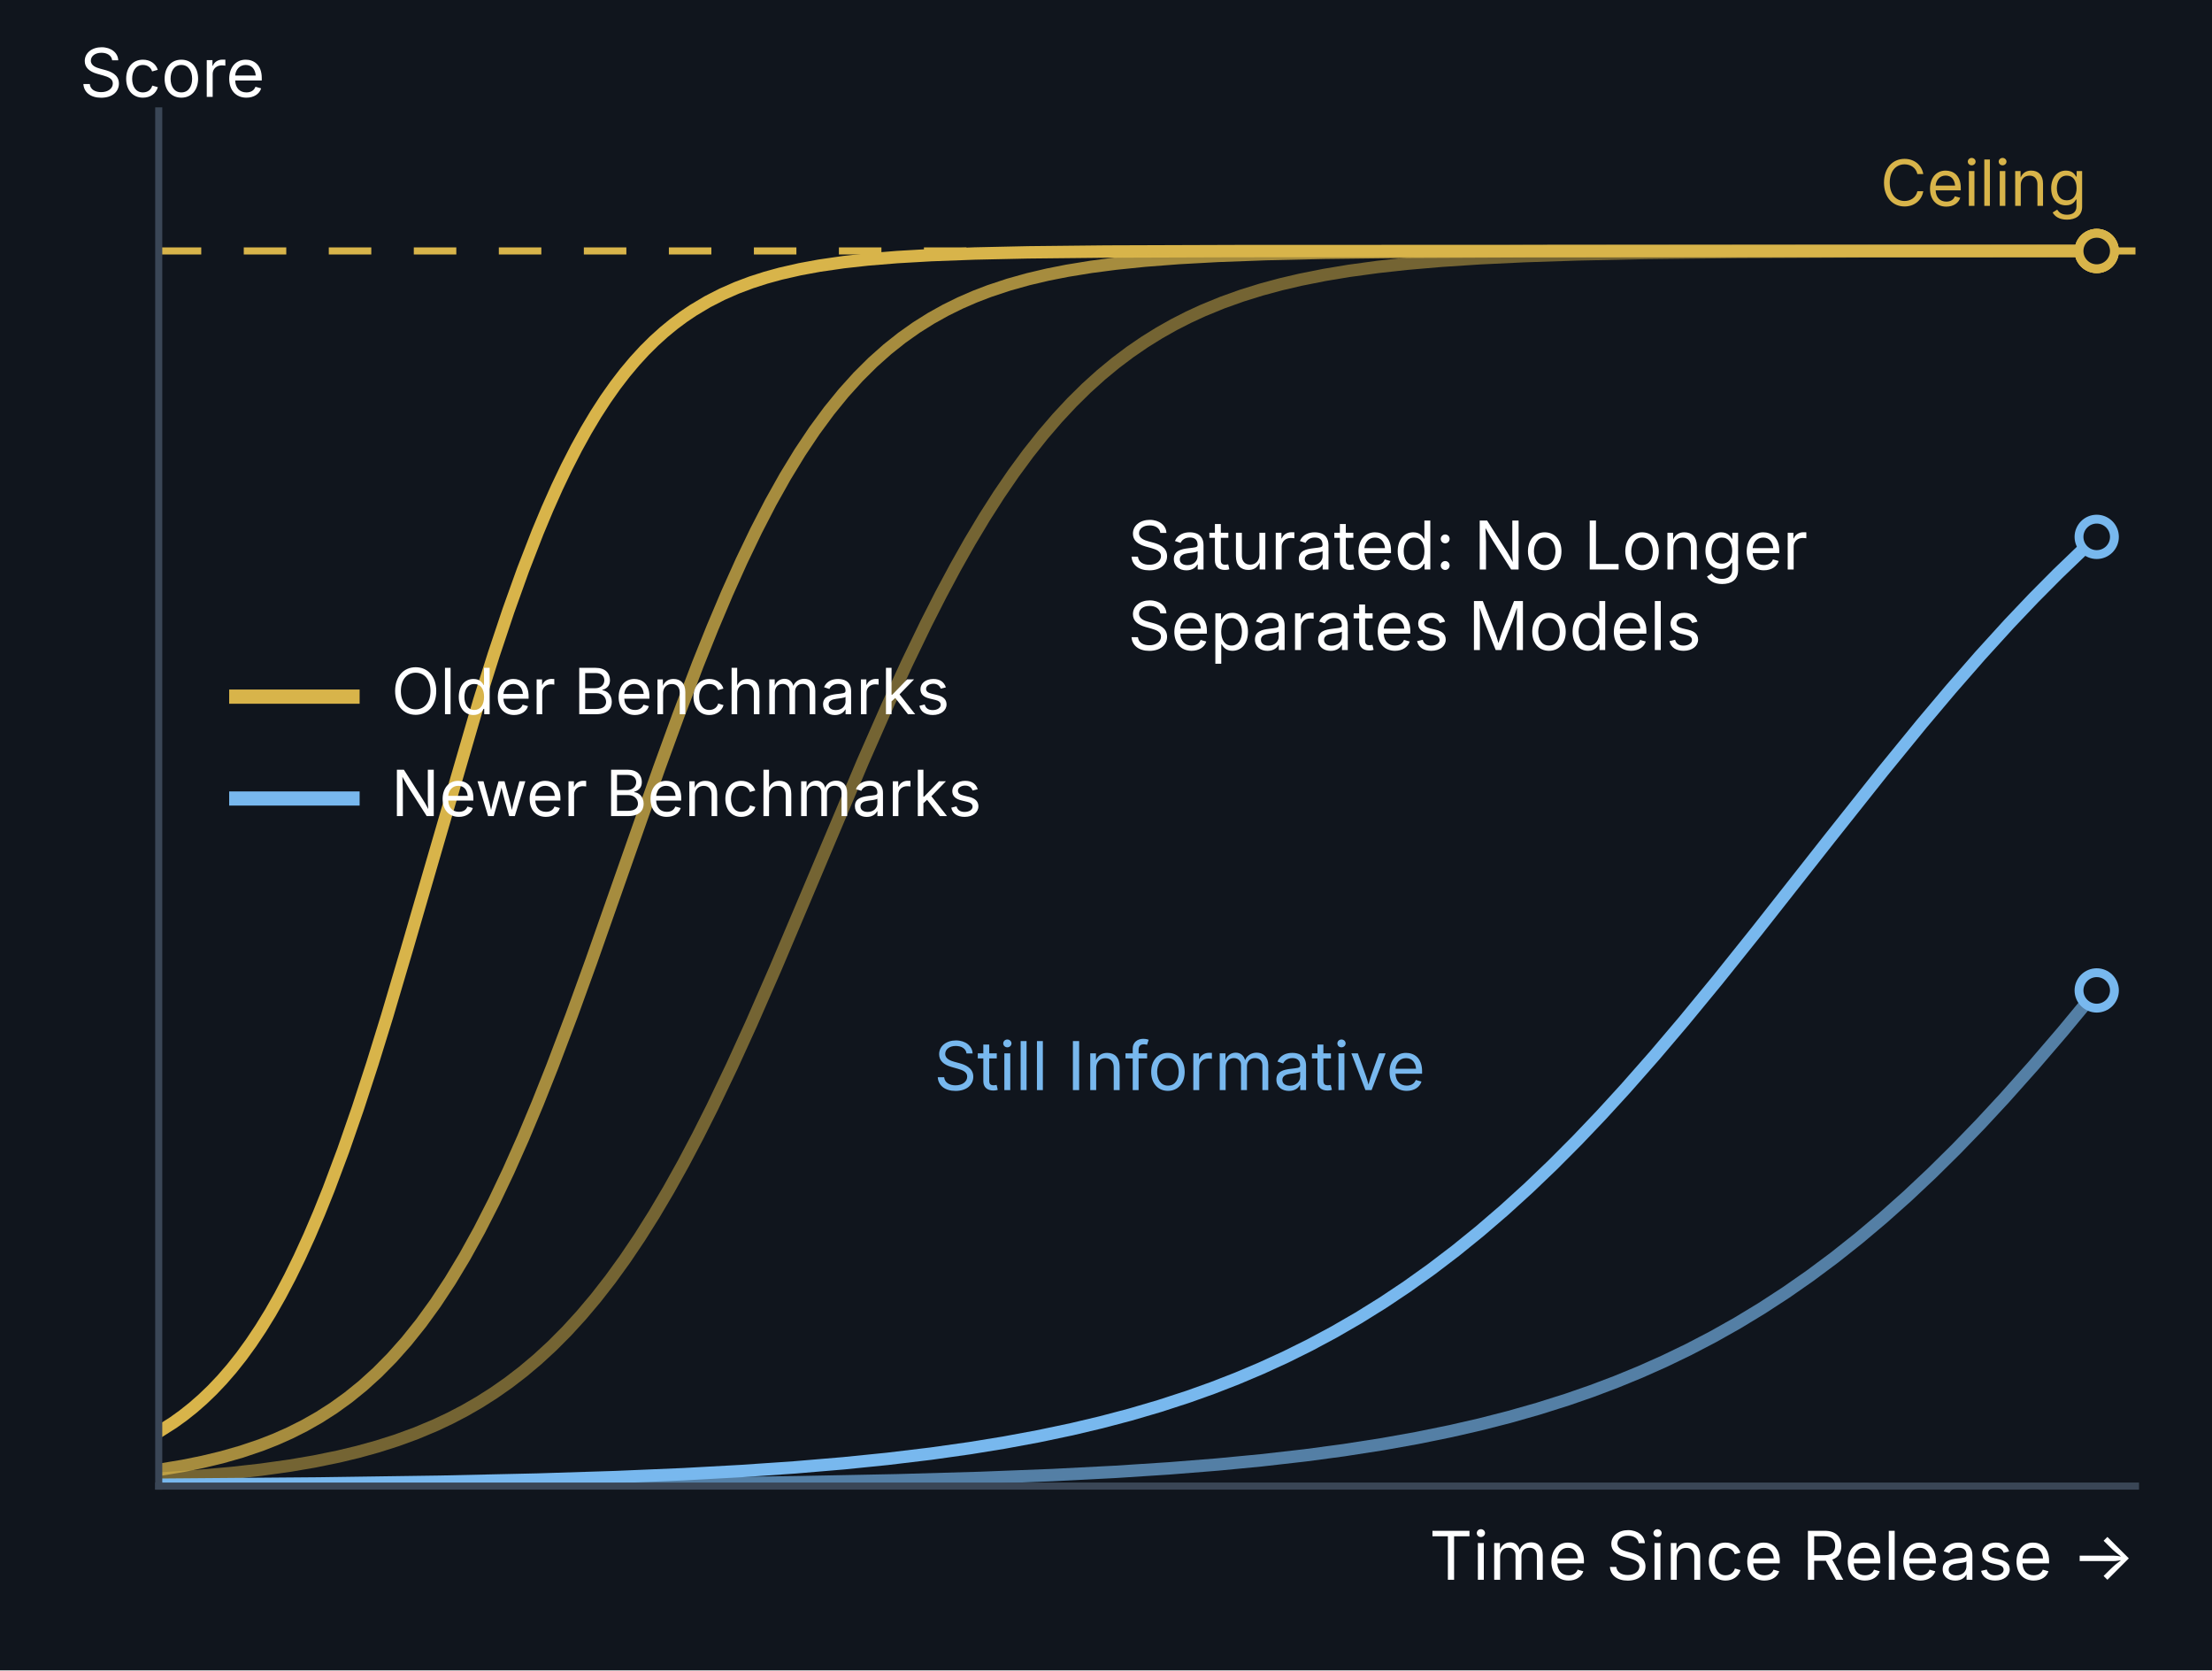
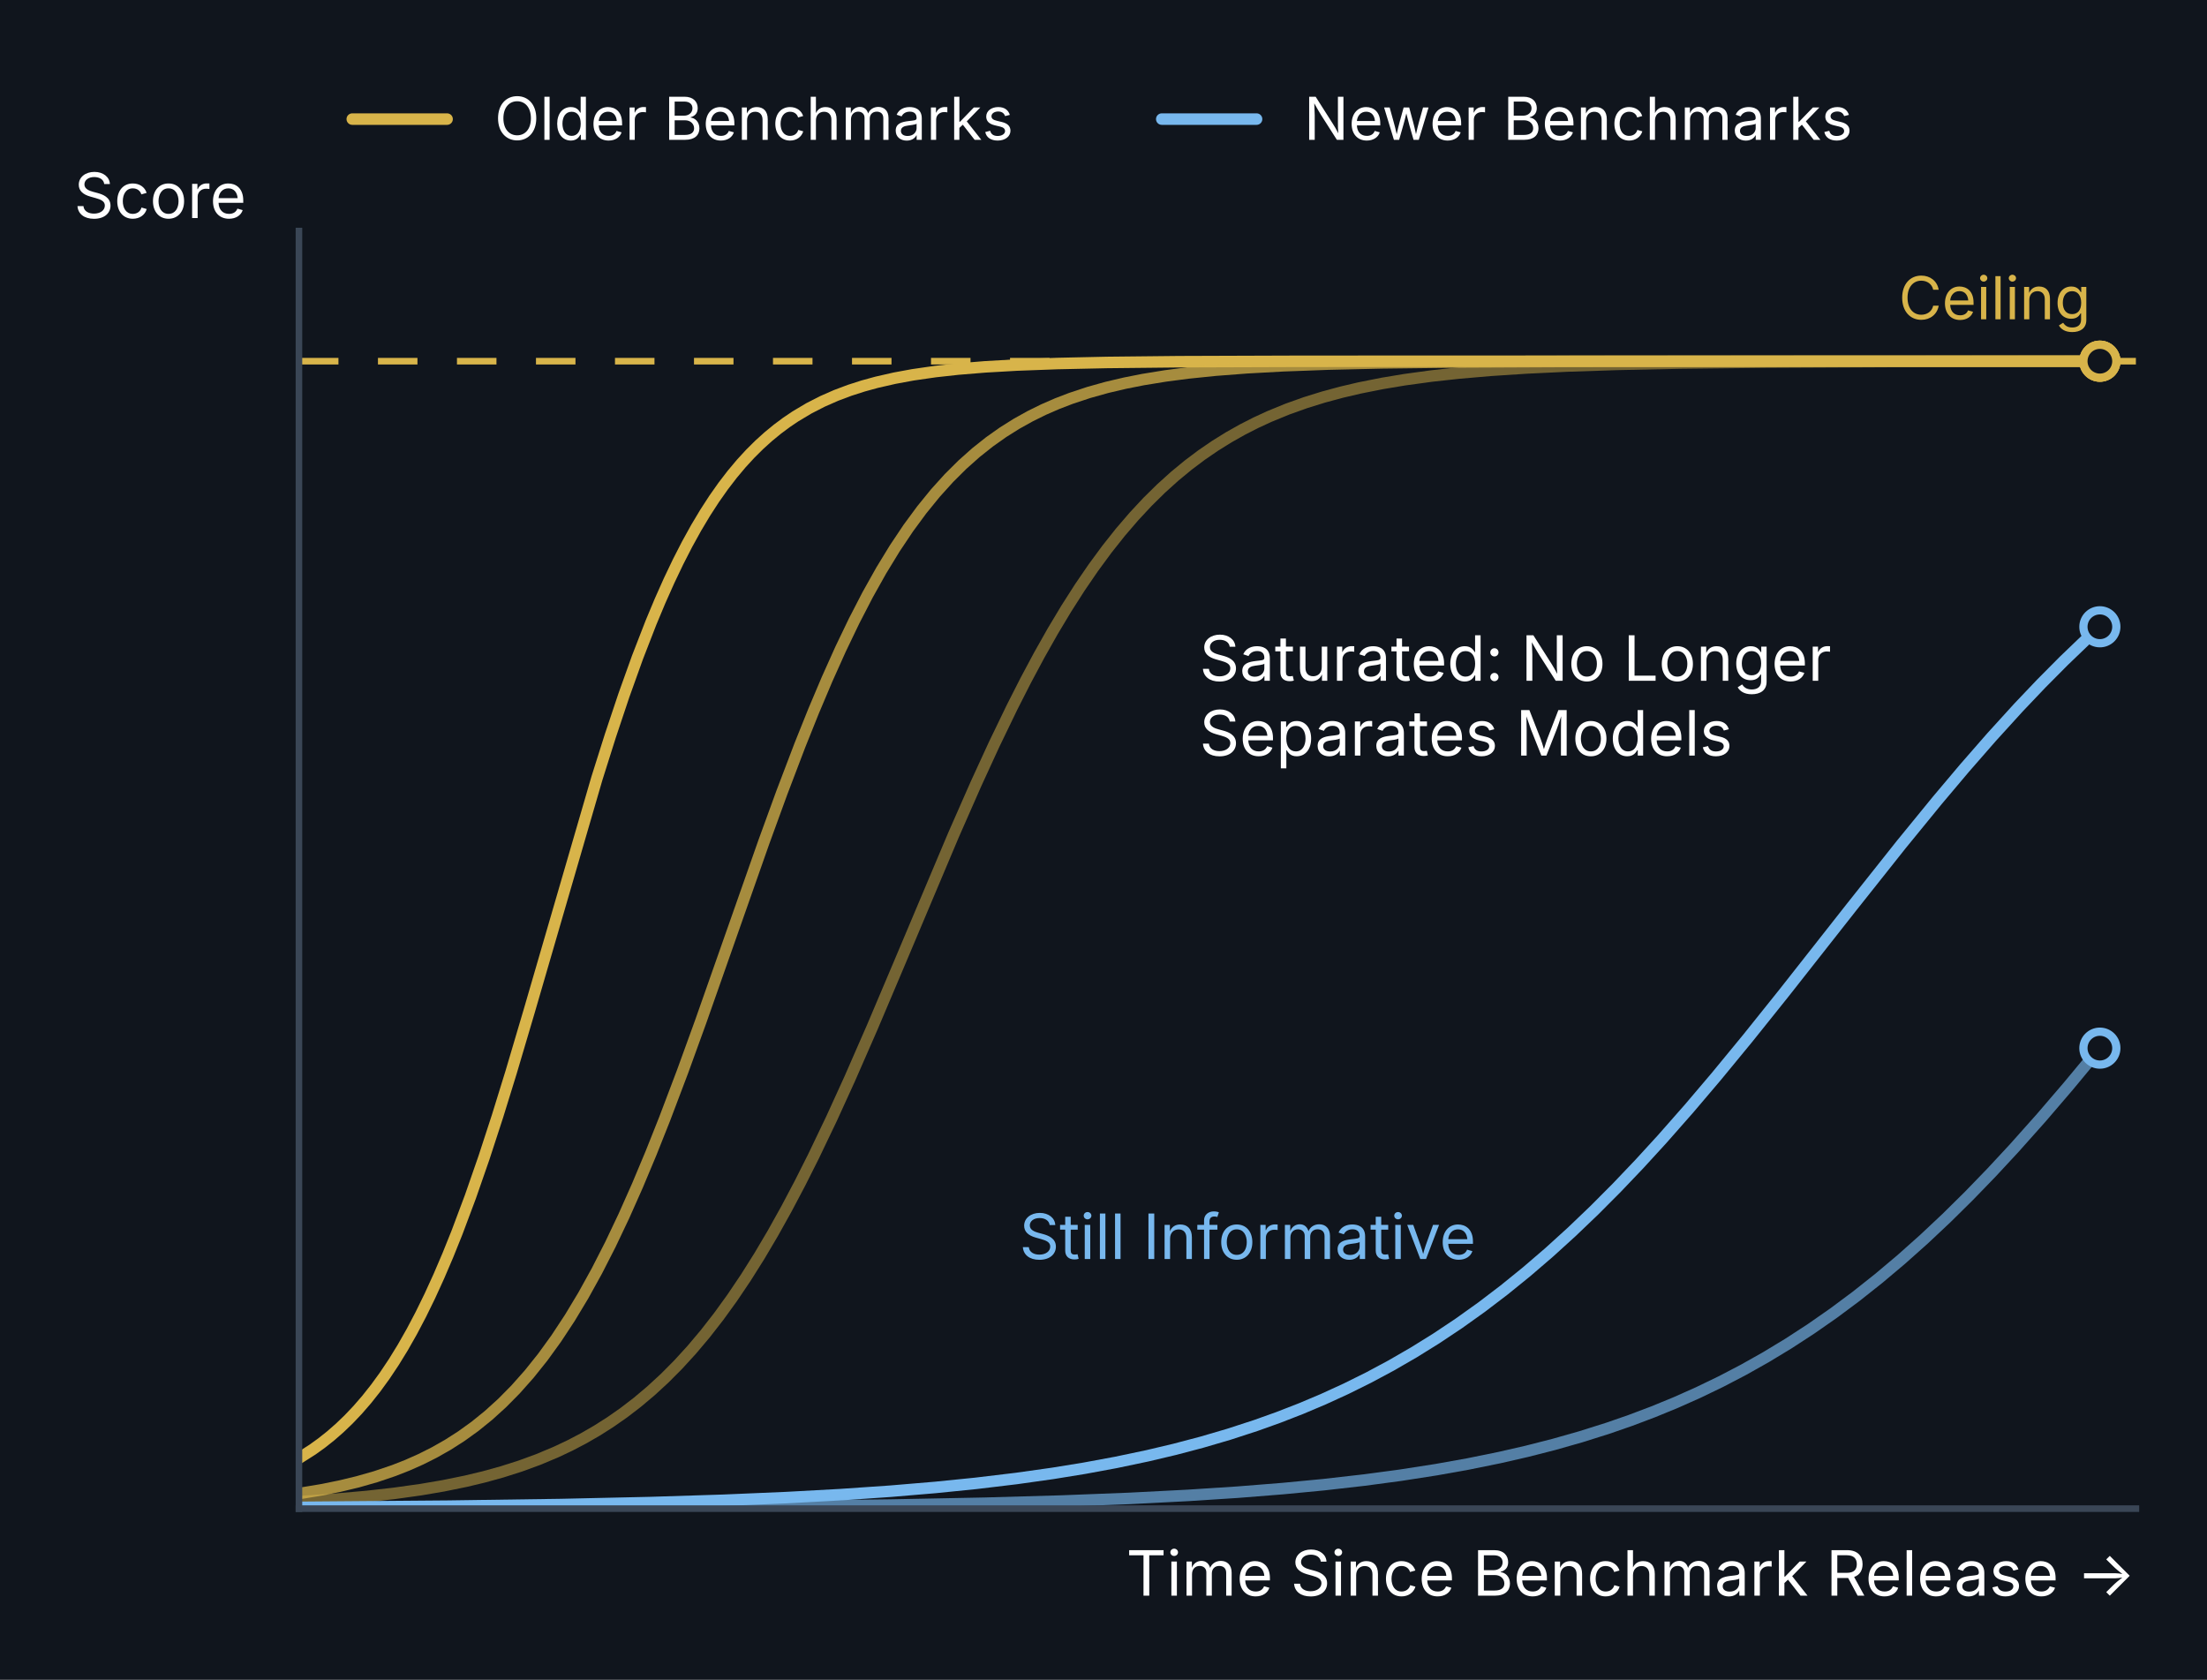
- <svg xmlns="http://www.w3.org/2000/svg" xmlns:xlink="http://www.w3.org/1999/xlink" width="624.409pt" height="471.363pt" viewBox="0 0 624.409 471.363" version="1.1">
+ <svg xmlns="http://www.w3.org/2000/svg" xmlns:xlink="http://www.w3.org/1999/xlink" width="670.409pt" height="510.251pt" viewBox="0 0 670.409 510.251" version="1.1">
  <defs>
    <style type="text/css">*{stroke-linejoin: round; stroke-linecap: butt}</style>
  </defs>
  <g id="figure_1">
    <g id="patch_1">
-       <path d="M 0 471.363 L 624.409 471.363 L 624.409 0 L 0 0 z " style="fill: #10151d" />
+       <path d="M 0 510.251 L 670.409 510.251 L 670.409 0 L 0 0 z " style="fill: #10151d" />
    </g>
    <g id="axes_1">
      <g id="patch_2">
-         <path d="M 44.809 419.374 L 602.809 419.374 L 602.809 31.294 L 44.809 31.294 z " style="fill: #10151d" />
+         <path d="M 90.809 458.262 L 648.809 458.262 L 648.809 70.182 L 90.809 70.182 z " style="fill: #10151d" />
      </g>
      <g id="matplotlib.axis_1">
        <g id="text_1">
-           <text style="font-size: 19px; font-family: 'Inter', 'DejaVu Sans', 'Bitstream Vera Sans', 'Computer Modern Sans Serif', 'Lucida Grande', 'Verdana', 'Geneva', 'Lucid', 'Arial', 'Helvetica', 'Avant Garde', sans-serif; text-anchor: end; fill: #ffffff" x="602.809" y="445.811" transform="rotate(-0 602.8089 445.8112)">Time Since Release  →</text>
+           <text style="font-size: 19px; font-family: 'Inter', 'DejaVu Sans', 'Bitstream Vera Sans', 'Computer Modern Sans Serif', 'Lucida Grande', 'Verdana', 'Geneva', 'Lucid', 'Arial', 'Helvetica', 'Avant Garde', sans-serif; text-anchor: end; fill: #ffffff" x="648.809" y="484.699" transform="rotate(-0 648.8089 484.6993)">Time Since Benchmark Release  →</text>
        </g>
      </g>
      <g id="matplotlib.axis_2">
        <g id="text_2">
-           <text style="font-size: 19px; font-family: 'Inter', 'DejaVu Sans', 'Bitstream Vera Sans', 'Computer Modern Sans Serif', 'Lucida Grande', 'Verdana', 'Geneva', 'Lucid', 'Arial', 'Helvetica', 'Avant Garde', sans-serif; text-anchor: end; fill: #ffffff" x="74.809" y="27.343" transform="rotate(-0 74.80891 27.34281)">Score</text>
+           <text style="font-size: 19px; font-family: 'Inter', 'DejaVu Sans', 'Bitstream Vera Sans', 'Computer Modern Sans Serif', 'Lucida Grande', 'Verdana', 'Geneva', 'Lucid', 'Arial', 'Helvetica', 'Avant Garde', sans-serif; text-anchor: end; fill: #ffffff" x="74.809" y="66.231" transform="rotate(-0 74.80891 66.23082)">Score</text>
        </g>
      </g>
      <g id="line2d_1">
-         <path d="M 44.809 404.059 L 48.922 401.446 L 51.664 399.475 L 54.406 397.302 L 57.149 394.909 L 59.891 392.278 L 62.633 389.391 L 65.375 386.228 L 68.117 382.769 L 70.859 378.996 L 73.601 374.889 L 76.344 370.431 L 79.086 365.606 L 81.828 360.398 L 84.57 354.796 L 87.312 348.791 L 90.054 342.38 L 92.797 335.562 L 96.91 324.586 L 101.023 312.751 L 105.136 300.133 L 109.249 286.84 L 114.734 268.309 L 135.3 197.609 L 139.413 184.589 L 143.526 172.294 L 147.64 160.818 L 151.753 150.223 L 154.495 143.665 L 157.237 137.514 L 159.979 131.768 L 162.721 126.42 L 165.463 121.458 L 168.206 116.869 L 170.948 112.638 L 173.69 108.747 L 176.432 105.177 L 179.174 101.91 L 181.916 98.926 L 184.659 96.205 L 187.401 93.729 L 190.143 91.479 L 192.885 89.437 L 195.627 87.587 L 199.74 85.135 L 203.854 83.03 L 207.967 81.224 L 212.08 79.678 L 216.193 78.357 L 220.306 77.229 L 225.791 75.98 L 231.275 74.971 L 238.13 73.98 L 244.986 73.224 L 253.212 72.55 L 262.81 71.998 L 275.149 71.539 L 290.231 71.213 L 312.168 70.983 L 349.188 70.858 L 450.647 70.822 L 591.868 70.821 L 591.868 70.821 " clip-path="url(#p7f3b126d5b)" style="fill: none; stroke: #d8b44a; stroke-width: 3.5; stroke-linecap: round" />
+         <path d="M 90.809 442.947 L 94.922 440.334 L 97.664 438.363 L 100.406 436.19 L 103.149 433.797 L 105.891 431.166 L 108.633 428.279 L 111.375 425.116 L 114.117 421.657 L 116.859 417.884 L 119.601 413.777 L 122.344 409.319 L 125.086 404.494 L 127.828 399.286 L 130.57 393.684 L 133.312 387.679 L 136.054 381.268 L 138.797 374.45 L 142.91 363.474 L 147.023 351.639 L 151.136 339.021 L 155.249 325.728 L 160.734 307.197 L 181.3 236.497 L 185.413 223.477 L 189.526 211.182 L 193.64 199.706 L 197.753 189.111 L 200.495 182.553 L 203.237 176.402 L 205.979 170.656 L 208.721 165.308 L 211.463 160.346 L 214.206 155.757 L 216.948 151.526 L 219.69 147.635 L 222.432 144.065 L 225.174 140.798 L 227.916 137.814 L 230.659 135.093 L 233.401 132.617 L 236.143 130.367 L 238.885 128.325 L 241.627 126.475 L 245.74 124.023 L 249.854 121.918 L 253.967 120.112 L 258.08 118.566 L 262.193 117.245 L 266.306 116.117 L 271.791 114.868 L 277.275 113.859 L 284.13 112.868 L 290.986 112.112 L 299.212 111.438 L 308.81 110.887 L 321.149 110.427 L 336.231 110.101 L 358.168 109.871 L 395.188 109.746 L 496.647 109.71 L 637.868 109.709 L 637.868 109.709 " clip-path="url(#pe2f98f0f20)" style="fill: none; stroke: #d8b44a; stroke-width: 3.5; stroke-linecap: round" />
      </g>
      <g id="line2d_2">
        <defs>
-           <path id="m1270422992" d="M 0 5 C 1.326 5 2.598 4.473 3.536 3.536 C 4.473 2.598 5 1.326 5 0 C 5 -1.326 4.473 -2.598 3.536 -3.536 C 2.598 -4.473 1.326 -5 0 -5 C -1.326 -5 -2.598 -4.473 -3.536 -3.536 C -4.473 -2.598 -5 -1.326 -5 0 C -5 1.326 -4.473 2.598 -3.536 3.536 C -2.598 4.473 -1.326 5 0 5 z " style="stroke: #d8b44a; stroke-width: 2.5" />
+           <path id="mfc51e64195" d="M 0 5 C 1.326 5 2.598 4.473 3.536 3.536 C 4.473 2.598 5 1.326 5 0 C 5 -1.326 4.473 -2.598 3.536 -3.536 C 2.598 -4.473 1.326 -5 0 -5 C -1.326 -5 -2.598 -4.473 -3.536 -3.536 C -4.473 -2.598 -5 -1.326 -5 0 C -5 1.326 -4.473 2.598 -3.536 3.536 C -2.598 4.473 -1.326 5 0 5 z " style="stroke: #d8b44a; stroke-width: 2.5" />
        </defs>
-         <g clip-path="url(#p7f3b126d5b)">
-           <use xlink:href="#m1270422992" x="591.868" y="70.821" style="fill: #10151d; stroke: #d8b44a; stroke-width: 2.5" />
+         <g clip-path="url(#pe2f98f0f20)">
+           <use xlink:href="#mfc51e64195" x="637.868" y="109.709" style="fill: #10151d; stroke: #d8b44a; stroke-width: 2.5" />
        </g>
      </g>
      <g id="line2d_3">
-         <path d="M 44.809 414.799 L 51.664 413.661 L 57.149 412.553 L 62.633 411.236 L 68.117 409.671 L 73.601 407.816 L 77.715 406.204 L 81.828 404.377 L 85.941 402.31 L 90.054 399.975 L 94.168 397.341 L 98.281 394.377 L 102.394 391.049 L 106.507 387.321 L 110.62 383.158 L 114.734 378.525 L 118.847 373.386 L 122.96 367.709 L 127.073 361.465 L 131.187 354.632 L 135.3 347.192 L 139.413 339.139 L 143.526 330.477 L 147.64 321.222 L 151.753 311.403 L 155.866 301.067 L 161.35 286.584 L 166.835 271.467 L 175.061 248.085 L 186.03 216.887 L 191.514 201.836 L 196.998 187.442 L 201.111 177.185 L 205.225 167.454 L 209.338 158.292 L 213.451 149.726 L 217.564 141.771 L 221.678 134.429 L 225.791 127.692 L 229.904 121.54 L 234.017 115.952 L 238.13 110.896 L 242.244 106.34 L 246.357 102.249 L 250.47 98.588 L 254.583 95.32 L 258.697 92.411 L 262.81 89.827 L 266.923 87.537 L 271.036 85.51 L 275.149 83.72 L 279.263 82.14 L 284.747 80.322 L 290.231 78.789 L 295.716 77.499 L 301.2 76.414 L 308.055 75.299 L 314.911 74.404 L 323.137 73.561 L 332.735 72.823 L 343.703 72.219 L 357.414 71.713 L 373.867 71.34 L 397.175 71.062 L 432.823 70.896 L 506.861 70.827 L 591.868 70.821 L 591.868 70.821 " clip-path="url(#p7f3b126d5b)" style="fill: none; stroke: #d8b44a; stroke-opacity: 0.75; stroke-width: 3.5; stroke-linecap: round" />
+         <path d="M 90.809 453.687 L 97.664 452.549 L 103.149 451.441 L 108.633 450.124 L 114.117 448.559 L 119.601 446.704 L 123.715 445.092 L 127.828 443.265 L 131.941 441.198 L 136.054 438.863 L 140.168 436.229 L 144.281 433.265 L 148.394 429.937 L 152.507 426.209 L 156.62 422.046 L 160.734 417.413 L 164.847 412.274 L 168.96 406.597 L 173.073 400.353 L 177.187 393.52 L 181.3 386.08 L 185.413 378.027 L 189.526 369.365 L 193.64 360.11 L 197.753 350.291 L 201.866 339.955 L 207.35 325.472 L 212.835 310.355 L 221.061 286.973 L 232.03 255.775 L 237.514 240.724 L 242.998 226.33 L 247.111 216.073 L 251.225 206.342 L 255.338 197.18 L 259.451 188.614 L 263.564 180.659 L 267.678 173.317 L 271.791 166.58 L 275.904 160.428 L 280.017 154.84 L 284.13 149.784 L 288.244 145.228 L 292.357 141.137 L 296.47 137.476 L 300.583 134.208 L 304.697 131.299 L 308.81 128.715 L 312.923 126.425 L 317.036 124.398 L 321.149 122.608 L 325.263 121.028 L 330.747 119.21 L 336.231 117.677 L 341.716 116.387 L 347.2 115.302 L 354.055 114.187 L 360.911 113.292 L 369.137 112.449 L 378.735 111.711 L 389.703 111.107 L 403.414 110.601 L 419.867 110.228 L 443.175 109.95 L 478.823 109.784 L 552.861 109.715 L 637.868 109.709 L 637.868 109.709 " clip-path="url(#pe2f98f0f20)" style="fill: none; stroke: #d8b44a; stroke-opacity: 0.75; stroke-width: 3.5; stroke-linecap: round" />
      </g>
      <g id="line2d_4">
-         <g clip-path="url(#p7f3b126d5b)">
-           <use xlink:href="#m1270422992" x="591.868" y="70.821" style="fill: #10151d; stroke: #d8b44a; stroke-width: 2.5" />
+         <g clip-path="url(#pe2f98f0f20)">
+           <use xlink:href="#mfc51e64195" x="637.868" y="109.709" style="fill: #10151d; stroke: #d8b44a; stroke-width: 2.5" />
        </g>
      </g>
      <g id="line2d_5">
-         <path d="M 44.809 417.262 L 55.778 416.527 L 65.375 415.679 L 73.601 414.756 L 81.828 413.607 L 88.683 412.438 L 95.539 411.038 L 101.023 409.723 L 106.507 408.207 L 111.992 406.462 L 117.476 404.457 L 122.96 402.156 L 127.073 400.213 L 131.187 398.065 L 135.3 395.694 L 139.413 393.08 L 143.526 390.204 L 147.64 387.044 L 151.753 383.581 L 155.866 379.793 L 159.979 375.66 L 164.092 371.163 L 168.206 366.284 L 172.319 361.007 L 176.432 355.319 L 180.545 349.211 L 184.659 342.677 L 188.772 335.718 L 192.885 328.339 L 196.998 320.552 L 201.111 312.376 L 206.596 300.914 L 212.08 288.888 L 218.935 273.219 L 227.162 253.804 L 243.615 214.811 L 250.47 199.227 L 255.954 187.29 L 261.439 175.933 L 265.552 167.843 L 269.665 160.147 L 273.778 152.862 L 277.892 145.999 L 282.005 139.563 L 286.118 133.551 L 290.231 127.957 L 294.345 122.771 L 298.458 117.98 L 302.571 113.567 L 306.684 109.514 L 310.797 105.802 L 314.911 102.409 L 319.024 99.315 L 323.137 96.5 L 327.25 93.943 L 331.364 91.624 L 335.477 89.524 L 339.59 87.626 L 345.074 85.378 L 350.559 83.419 L 356.043 81.715 L 361.527 80.235 L 367.011 78.951 L 373.867 77.585 L 380.722 76.445 L 388.949 75.324 L 397.175 74.424 L 406.773 73.597 L 417.741 72.88 L 430.081 72.291 L 445.163 71.795 L 464.358 71.397 L 490.408 71.103 L 528.798 70.919 L 591.868 70.838 L 591.868 70.838 " clip-path="url(#p7f3b126d5b)" style="fill: none; stroke: #d8b44a; stroke-opacity: 0.5; stroke-width: 3.5; stroke-linecap: round" />
+         <path d="M 90.809 456.15 L 101.778 455.415 L 111.375 454.567 L 119.601 453.644 L 127.828 452.495 L 134.683 451.326 L 141.539 449.926 L 147.023 448.611 L 152.507 447.095 L 157.992 445.35 L 163.476 443.345 L 168.96 441.044 L 173.073 439.101 L 177.187 436.953 L 181.3 434.582 L 185.413 431.968 L 189.526 429.092 L 193.64 425.932 L 197.753 422.469 L 201.866 418.681 L 205.979 414.548 L 210.092 410.051 L 214.206 405.172 L 218.319 399.895 L 222.432 394.207 L 226.545 388.099 L 230.659 381.565 L 234.772 374.606 L 238.885 367.227 L 242.998 359.44 L 247.111 351.264 L 252.596 339.802 L 258.08 327.776 L 264.935 312.107 L 273.162 292.692 L 289.615 253.699 L 296.47 238.115 L 301.954 226.178 L 307.439 214.821 L 311.552 206.731 L 315.665 199.035 L 319.778 191.75 L 323.892 184.887 L 328.005 178.451 L 332.118 172.439 L 336.231 166.845 L 340.345 161.659 L 344.458 156.868 L 348.571 152.455 L 352.684 148.402 L 356.797 144.69 L 360.911 141.297 L 365.024 138.203 L 369.137 135.388 L 373.25 132.831 L 377.364 130.512 L 381.477 128.412 L 385.59 126.514 L 391.074 124.266 L 396.559 122.307 L 402.043 120.603 L 407.527 119.123 L 413.011 117.839 L 419.867 116.473 L 426.722 115.333 L 434.949 114.212 L 443.175 113.312 L 452.773 112.485 L 463.741 111.768 L 476.081 111.179 L 491.163 110.683 L 510.358 110.285 L 536.408 109.991 L 574.798 109.807 L 637.868 109.726 L 637.868 109.726 " clip-path="url(#pe2f98f0f20)" style="fill: none; stroke: #d8b44a; stroke-opacity: 0.5; stroke-width: 3.5; stroke-linecap: round" />
      </g>
      <g id="line2d_6">
-         <g clip-path="url(#p7f3b126d5b)">
-           <use xlink:href="#m1270422992" x="591.868" y="70.838" style="fill: #10151d; stroke: #d8b44a; stroke-width: 2.5" />
+         <g clip-path="url(#pe2f98f0f20)">
+           <use xlink:href="#mfc51e64195" x="637.868" y="109.726" style="fill: #10151d; stroke: #d8b44a; stroke-width: 2.5" />
        </g>
      </g>
      <g id="line2d_7">
-         <path d="M 44.809 418.986 L 90.054 418.623 L 124.331 418.137 L 151.753 417.529 L 173.69 416.837 L 192.885 416.022 L 209.338 415.122 L 224.42 414.088 L 238.13 412.936 L 250.47 411.691 L 262.81 410.212 L 273.778 408.667 L 283.376 407.11 L 292.973 405.336 L 302.571 403.319 L 310.797 401.372 L 319.024 399.204 L 327.25 396.793 L 335.477 394.115 L 342.332 391.663 L 349.188 388.996 L 356.043 386.098 L 362.898 382.956 L 369.754 379.555 L 376.609 375.88 L 383.464 371.918 L 390.32 367.656 L 397.175 363.083 L 404.03 358.189 L 410.886 352.967 L 417.741 347.41 L 424.597 341.517 L 431.452 335.287 L 438.307 328.727 L 445.163 321.843 L 452.018 314.648 L 458.873 307.16 L 467.1 297.818 L 475.326 288.13 L 484.924 276.463 L 495.892 262.77 L 516.459 236.631 L 531.54 217.636 L 542.509 204.205 L 550.735 194.449 L 558.962 185.027 L 567.188 175.988 L 574.044 168.776 L 580.899 161.873 L 587.755 155.292 L 591.868 151.502 L 591.868 151.502 " clip-path="url(#p7f3b126d5b)" style="fill: none; stroke: #78b8ee; stroke-width: 3.5; stroke-linecap: round" />
+         <path d="M 90.809 457.874 L 136.054 457.511 L 170.331 457.025 L 197.753 456.417 L 219.69 455.725 L 238.885 454.91 L 255.338 454.01 L 270.42 452.976 L 284.13 451.824 L 296.47 450.579 L 308.81 449.1 L 319.778 447.555 L 329.376 445.998 L 338.973 444.224 L 348.571 442.207 L 356.797 440.26 L 365.024 438.092 L 373.25 435.681 L 381.477 433.003 L 388.332 430.551 L 395.188 427.884 L 402.043 424.986 L 408.898 421.844 L 415.754 418.443 L 422.609 414.768 L 429.464 410.806 L 436.32 406.544 L 443.175 401.971 L 450.03 397.077 L 456.886 391.855 L 463.741 386.298 L 470.597 380.405 L 477.452 374.175 L 484.307 367.615 L 491.163 360.731 L 498.018 353.536 L 504.873 346.048 L 513.1 336.706 L 521.326 327.018 L 530.924 315.351 L 541.892 301.658 L 562.459 275.519 L 577.54 256.524 L 588.509 243.093 L 596.735 233.337 L 604.962 223.915 L 613.188 214.876 L 620.044 207.664 L 626.899 200.761 L 633.755 194.18 L 637.868 190.39 L 637.868 190.39 " clip-path="url(#pe2f98f0f20)" style="fill: none; stroke: #78b8ee; stroke-width: 3.5; stroke-linecap: round" />
      </g>
      <g id="line2d_8">
        <defs>
-           <path id="mc064433a09" d="M 0 5 C 1.326 5 2.598 4.473 3.536 3.536 C 4.473 2.598 5 1.326 5 0 C 5 -1.326 4.473 -2.598 3.536 -3.536 C 2.598 -4.473 1.326 -5 0 -5 C -1.326 -5 -2.598 -4.473 -3.536 -3.536 C -4.473 -2.598 -5 -1.326 -5 0 C -5 1.326 -4.473 2.598 -3.536 3.536 C -2.598 4.473 -1.326 5 0 5 z " style="stroke: #78b8ee; stroke-width: 2.5" />
+           <path id="mbfa06afb1d" d="M 0 5 C 1.326 5 2.598 4.473 3.536 3.536 C 4.473 2.598 5 1.326 5 0 C 5 -1.326 4.473 -2.598 3.536 -3.536 C 2.598 -4.473 1.326 -5 0 -5 C -1.326 -5 -2.598 -4.473 -3.536 -3.536 C -4.473 -2.598 -5 -1.326 -5 0 C -5 1.326 -4.473 2.598 -3.536 3.536 C -2.598 4.473 -1.326 5 0 5 z " style="stroke: #78b8ee; stroke-width: 2.5" />
        </defs>
-         <g clip-path="url(#p7f3b126d5b)">
-           <use xlink:href="#mc064433a09" x="591.868" y="151.502" style="fill: #10151d; stroke: #78b8ee; stroke-width: 2.5" />
+         <g clip-path="url(#pe2f98f0f20)">
+           <use xlink:href="#mbfa06afb1d" x="637.868" y="190.39" style="fill: #10151d; stroke: #78b8ee; stroke-width: 2.5" />
        </g>
      </g>
      <g id="line2d_9">
-         <path d="M 44.809 419.296 L 135.3 419.08 L 187.401 418.745 L 224.42 418.294 L 253.212 417.731 L 276.521 417.068 L 297.087 416.266 L 314.911 415.351 L 329.992 414.373 L 343.703 413.282 L 356.043 412.102 L 368.383 410.699 L 379.351 409.234 L 390.32 407.53 L 399.917 405.815 L 409.515 403.862 L 417.741 401.978 L 425.968 399.879 L 434.194 397.543 L 442.421 394.948 L 449.276 392.57 L 456.131 389.982 L 462.987 387.169 L 469.842 384.116 L 476.697 380.81 L 483.553 377.235 L 490.408 373.378 L 497.264 369.226 L 504.119 364.766 L 510.974 359.989 L 517.83 354.885 L 524.685 349.449 L 531.54 343.677 L 538.396 337.568 L 545.251 331.126 L 552.107 324.357 L 558.962 317.273 L 565.817 309.889 L 574.044 300.659 L 582.27 291.07 L 591.868 279.495 L 591.868 279.495 " clip-path="url(#p7f3b126d5b)" style="fill: none; stroke: #78b8ee; stroke-opacity: 0.65; stroke-width: 3.5; stroke-linecap: round" />
+         <path d="M 90.809 458.184 L 181.3 457.968 L 233.401 457.633 L 270.42 457.182 L 299.212 456.619 L 322.521 455.956 L 343.087 455.154 L 360.911 454.239 L 375.992 453.261 L 389.703 452.17 L 402.043 450.99 L 414.383 449.587 L 425.351 448.122 L 436.32 446.418 L 445.917 444.703 L 455.515 442.75 L 463.741 440.866 L 471.968 438.767 L 480.194 436.431 L 488.421 433.836 L 495.276 431.458 L 502.131 428.87 L 508.987 426.057 L 515.842 423.004 L 522.697 419.698 L 529.553 416.123 L 536.408 412.266 L 543.264 408.114 L 550.119 403.654 L 556.974 398.877 L 563.83 393.773 L 570.685 388.337 L 577.54 382.565 L 584.396 376.456 L 591.251 370.014 L 598.107 363.245 L 604.962 356.161 L 611.817 348.777 L 620.044 339.547 L 628.27 329.958 L 637.868 318.383 L 637.868 318.383 " clip-path="url(#pe2f98f0f20)" style="fill: none; stroke: #78b8ee; stroke-opacity: 0.65; stroke-width: 3.5; stroke-linecap: round" />
      </g>
      <g id="line2d_10">
-         <g clip-path="url(#p7f3b126d5b)">
-           <use xlink:href="#mc064433a09" x="591.868" y="279.495" style="fill: #10151d; stroke: #78b8ee; stroke-width: 2.5" />
+         <g clip-path="url(#pe2f98f0f20)">
+           <use xlink:href="#mbfa06afb1d" x="637.868" y="318.383" style="fill: #10151d; stroke: #78b8ee; stroke-width: 2.5" />
        </g>
      </g>
      <g id="line2d_11">
-         <path d="M 44.809 70.821 L 602.809 70.821 " clip-path="url(#p7f3b126d5b)" style="fill: none; stroke-dasharray: 12,12; stroke-dashoffset: 0; stroke: #d8b44a; stroke-width: 2" />
-       </g>
-       <g id="line2d_12">
-         <path d="M 66.691 196.588 L 99.515 196.588 " clip-path="url(#p7f3b126d5b)" style="fill: none; stroke: #d8b44a; stroke-width: 4; stroke-linecap: square" />
-       </g>
-       <g id="line2d_13">
-         <path d="M 66.691 225.334 L 99.515 225.334 " clip-path="url(#p7f3b126d5b)" style="fill: none; stroke: #78b8ee; stroke-width: 4; stroke-linecap: square" />
+         <path d="M 90.809 109.709 L 648.809 109.709 " clip-path="url(#pe2f98f0f20)" style="fill: none; stroke-dasharray: 12,12; stroke-dashoffset: 0; stroke: #d8b44a; stroke-width: 2" />
      </g>
      <g id="patch_3">
-         <path d="M 44.809 419.374 L 44.809 31.294 " style="fill: none; stroke: #3a4656; stroke-width: 2; stroke-linejoin: miter; stroke-linecap: square" />
+         <path d="M 90.809 458.262 L 90.809 70.182 " style="fill: none; stroke: #3a4656; stroke-width: 2; stroke-linejoin: miter; stroke-linecap: square" />
      </g>
      <g id="patch_4">
-         <path d="M 44.809 419.374 L 602.809 419.374 " style="fill: none; stroke: #3a4656; stroke-width: 2; stroke-linejoin: miter; stroke-linecap: square" />
+         <path d="M 90.809 458.262 L 648.809 458.262 " style="fill: none; stroke: #3a4656; stroke-width: 2; stroke-linejoin: miter; stroke-linecap: square" />
      </g>
      <g id="text_3">
-         <text style="font-size: 18px; font-family: 'Inter', 'DejaVu Sans', 'Bitstream Vera Sans', 'Computer Modern Sans Serif', 'Lucida Grande', 'Verdana', 'Geneva', 'Lucid', 'Arial', 'Helvetica', 'Avant Garde', sans-serif; text-anchor: end; fill: #d8b44a" x="589.132" y="58.094" transform="rotate(-0 589.1324 58.09412)">Ceiling</text>
+         <text style="font-size: 18px; font-family: 'Inter', 'DejaVu Sans', 'Bitstream Vera Sans', 'Computer Modern Sans Serif', 'Lucida Grande', 'Verdana', 'Geneva', 'Lucid', 'Arial', 'Helvetica', 'Avant Garde', sans-serif; text-anchor: end; fill: #d8b44a" x="635.132" y="96.982" transform="rotate(-0 635.1324 96.98212)">Ceiling</text>
      </g>
      <g id="text_4">
-         <text style="font-size: 19px; font-family: 'Inter', 'DejaVu Sans', 'Bitstream Vera Sans', 'Computer Modern Sans Serif', 'Lucida Grande', 'Verdana', 'Geneva', 'Lucid', 'Arial', 'Helvetica', 'Avant Garde', sans-serif; fill: #ffffff" transform="translate(318.3383 160.7179)">Saturated: No Longer</text>
-         <text style="font-size: 19px; font-family: 'Inter', 'DejaVu Sans', 'Bitstream Vera Sans', 'Computer Modern Sans Serif', 'Lucida Grande', 'Verdana', 'Geneva', 'Lucid', 'Arial', 'Helvetica', 'Avant Garde', sans-serif; fill: #ffffff" transform="translate(318.3383 183.4375)">Separates Models</text>
+         <text style="font-size: 19px; font-family: 'Inter', 'DejaVu Sans', 'Bitstream Vera Sans', 'Computer Modern Sans Serif', 'Lucida Grande', 'Verdana', 'Geneva', 'Lucid', 'Arial', 'Helvetica', 'Avant Garde', sans-serif; fill: #ffffff" transform="translate(364.3383 206.7926)">Saturated: No Longer</text>
+         <text style="font-size: 19px; font-family: 'Inter', 'DejaVu Sans', 'Bitstream Vera Sans', 'Computer Modern Sans Serif', 'Lucida Grande', 'Verdana', 'Geneva', 'Lucid', 'Arial', 'Helvetica', 'Avant Garde', sans-serif; fill: #ffffff" transform="translate(364.3383 229.5121)">Separates Models</text>
      </g>
      <g id="text_5">
-         <text style="font-size: 19px; font-family: 'Inter', 'DejaVu Sans', 'Bitstream Vera Sans', 'Computer Modern Sans Serif', 'Lucida Grande', 'Verdana', 'Geneva', 'Lucid', 'Arial', 'Helvetica', 'Avant Garde', sans-serif; text-anchor: start; fill: #78b8ee" x="263.632" y="307.623" transform="rotate(-0 263.6324 307.6228)">Still Informative</text>
+         <text style="font-size: 19px; font-family: 'Inter', 'DejaVu Sans', 'Bitstream Vera Sans', 'Computer Modern Sans Serif', 'Lucida Grande', 'Verdana', 'Geneva', 'Lucid', 'Arial', 'Helvetica', 'Avant Garde', sans-serif; text-anchor: start; fill: #78b8ee" x="309.632" y="382.444" transform="rotate(-0 309.6324 382.4442)">Still Informative</text>
      </g>
-       <g id="text_6">
-         <text style="font-size: 18px; font-family: 'Inter', 'DejaVu Sans', 'Bitstream Vera Sans', 'Computer Modern Sans Serif', 'Lucida Grande', 'Verdana', 'Geneva', 'Lucid', 'Arial', 'Helvetica', 'Avant Garde', sans-serif; text-anchor: start; fill: #ffffff" x="110.456" y="201.554" transform="rotate(-0 110.456 201.5544)">Older Benchmarks</text>
-       </g>
-       <g id="text_7">
-         <text style="font-size: 18px; font-family: 'Inter', 'DejaVu Sans', 'Bitstream Vera Sans', 'Computer Modern Sans Serif', 'Lucida Grande', 'Verdana', 'Geneva', 'Lucid', 'Arial', 'Helvetica', 'Avant Garde', sans-serif; text-anchor: start; fill: #ffffff" x="110.456" y="230.301" transform="rotate(-0 110.456 230.3011)">Newer Benchmarks</text>
+       <g id="legend_1">
+         <g id="line2d_12">
+           <path d="M 107.009 36.177 L 121.409 36.177 L 135.809 36.177 " style="fill: none; stroke: #d8b44a; stroke-width: 3.5; stroke-linecap: round" />
+         </g>
+         <g id="text_6">
+           <text style="font-size: 18px; font-family: 'Inter', 'DejaVu Sans', 'Bitstream Vera Sans', 'Computer Modern Sans Serif', 'Lucida Grande', 'Verdana', 'Geneva', 'Lucid', 'Arial', 'Helvetica', 'Avant Garde', sans-serif; text-anchor: start; fill: #ffffff" x="150.209" y="42.477" transform="rotate(-0 150.2089 42.47719)">Older Benchmarks</text>
+         </g>
+         <g id="line2d_13">
+           <path d="M 352.903 36.177 L 367.303 36.177 L 381.703 36.177 " style="fill: none; stroke: #78b8ee; stroke-width: 3.5; stroke-linecap: round" />
+         </g>
+         <g id="text_7">
+           <text style="font-size: 18px; font-family: 'Inter', 'DejaVu Sans', 'Bitstream Vera Sans', 'Computer Modern Sans Serif', 'Lucida Grande', 'Verdana', 'Geneva', 'Lucid', 'Arial', 'Helvetica', 'Avant Garde', sans-serif; text-anchor: start; fill: #ffffff" x="396.103" y="42.477" transform="rotate(-0 396.103 42.47719)">Newer Benchmarks</text>
+         </g>
      </g>
    </g>
  </g>
  <defs>
-     <clipPath id="p7f3b126d5b">
-       <rect x="44.809" y="31.294" width="558" height="388.08" />
+     <clipPath id="pe2f98f0f20">
+       <rect x="90.809" y="70.182" width="558" height="388.08" />
    </clipPath>
  </defs>
</svg>
